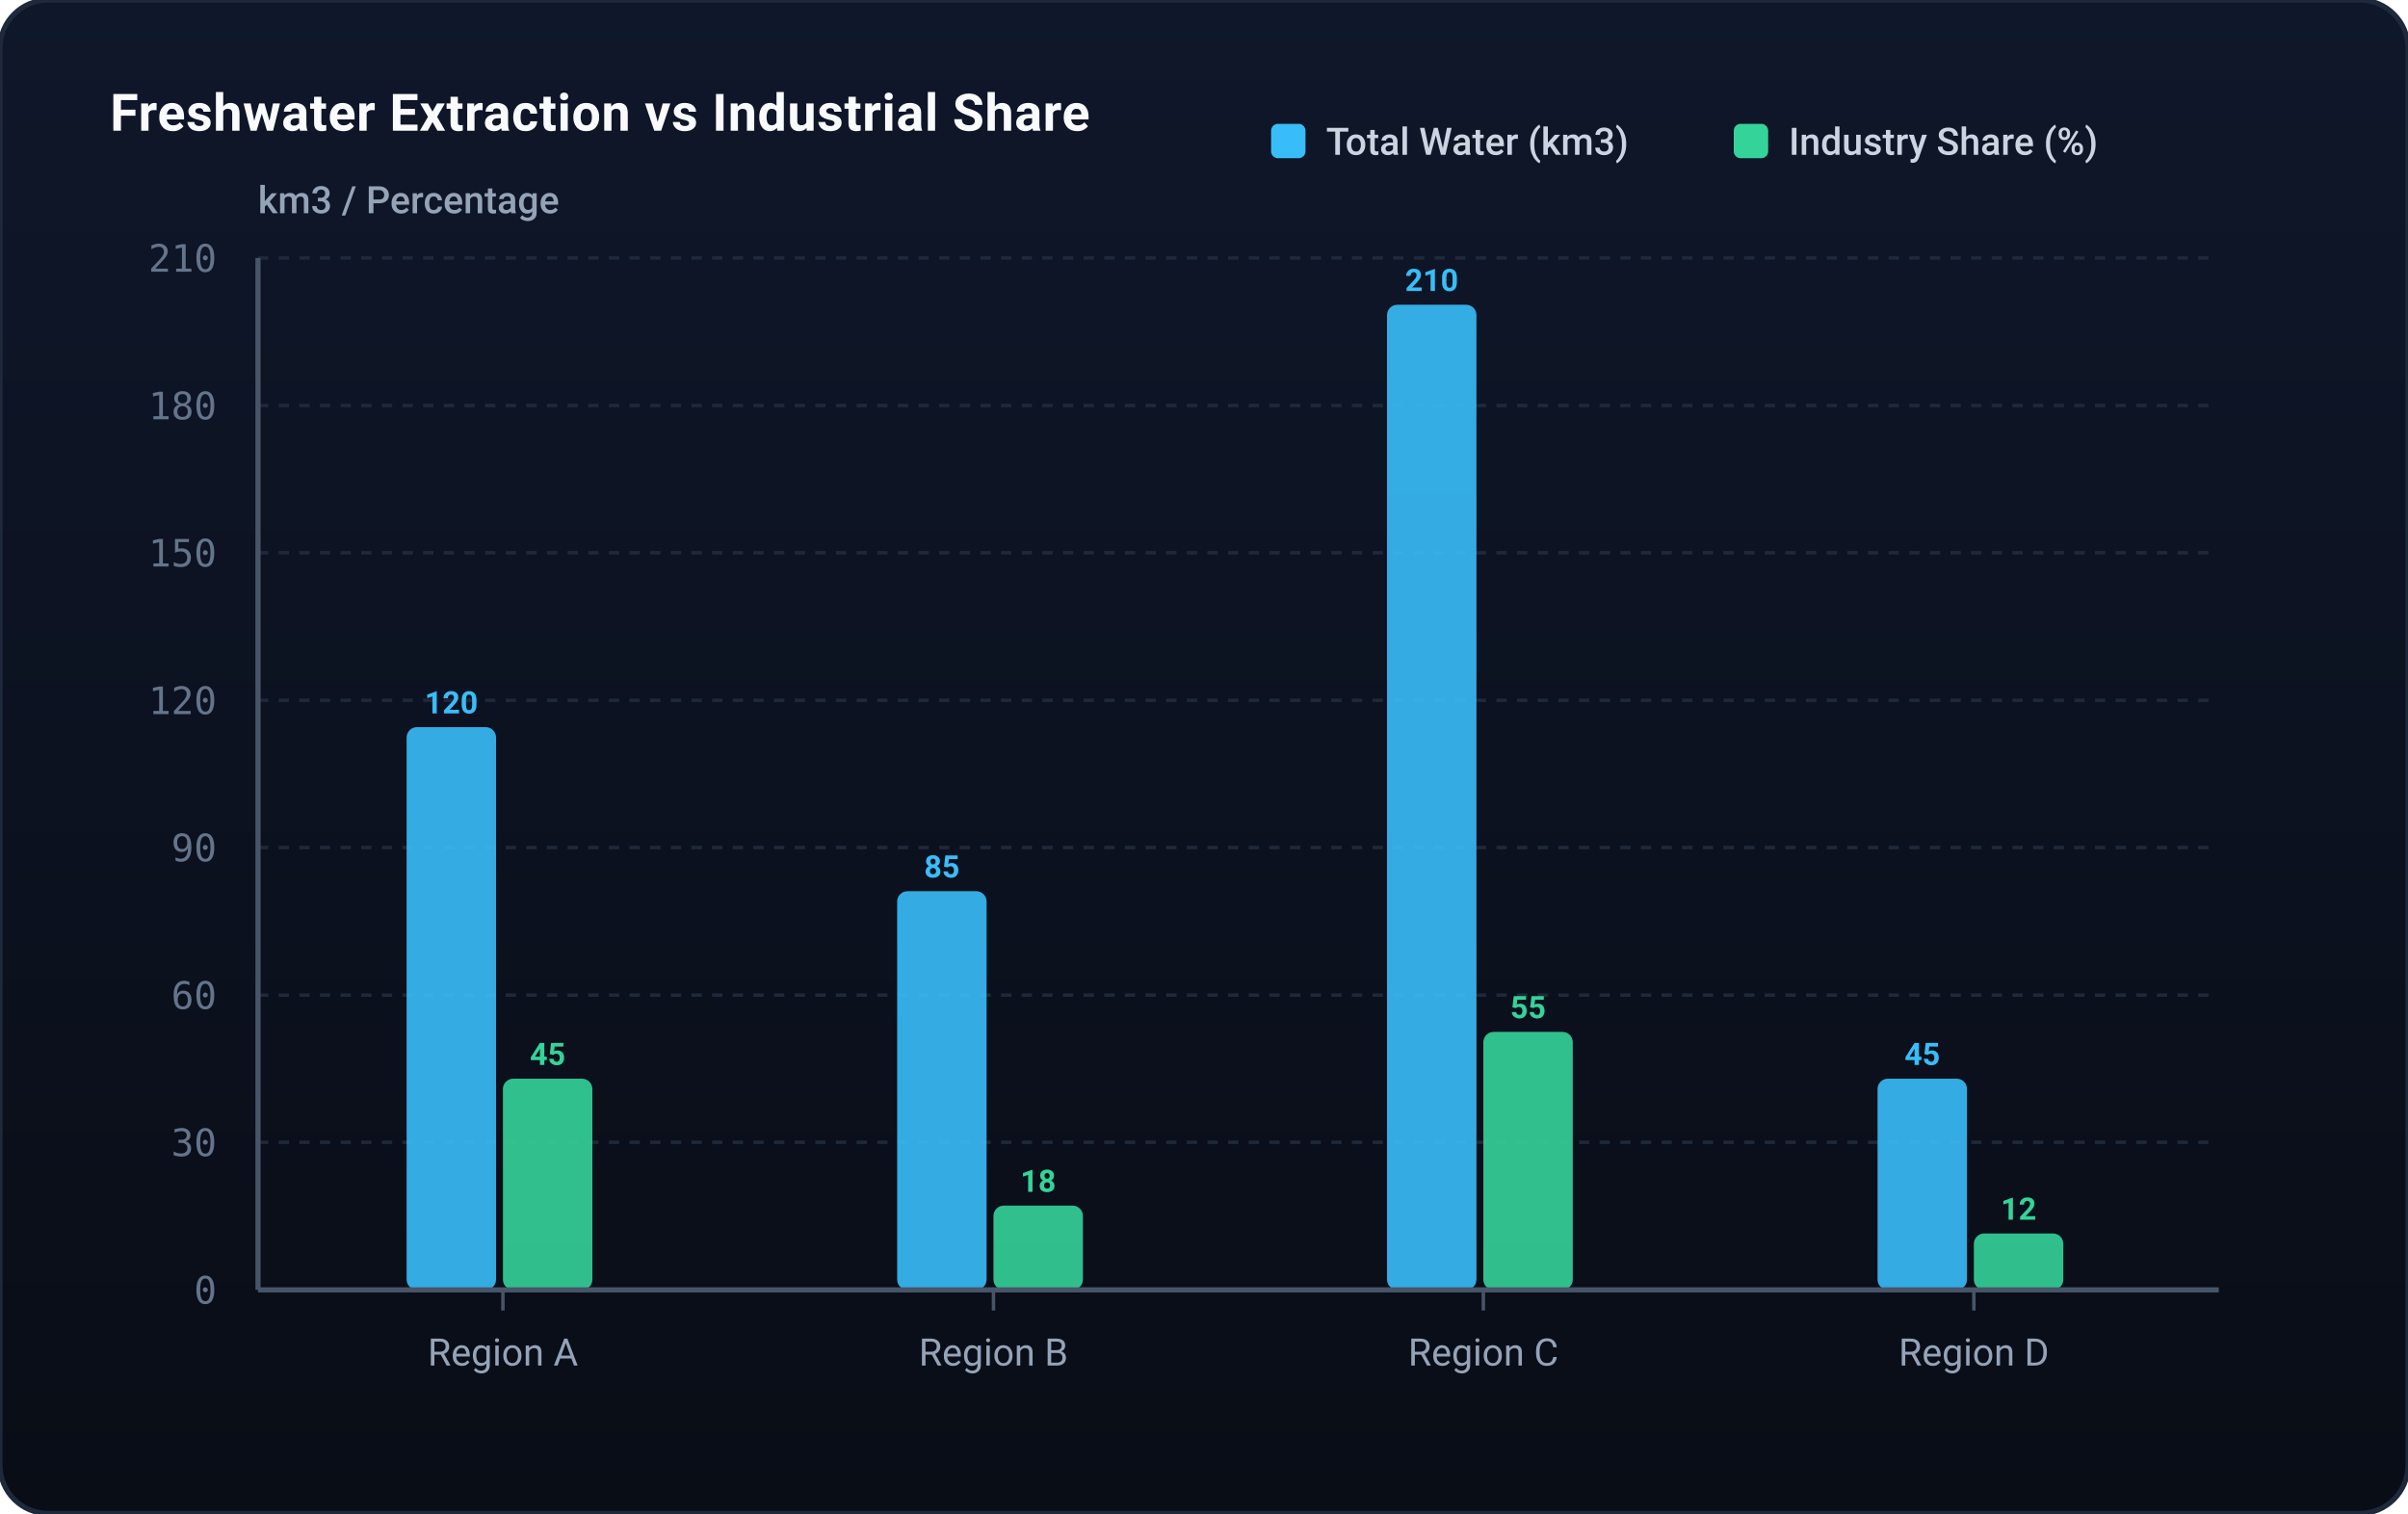
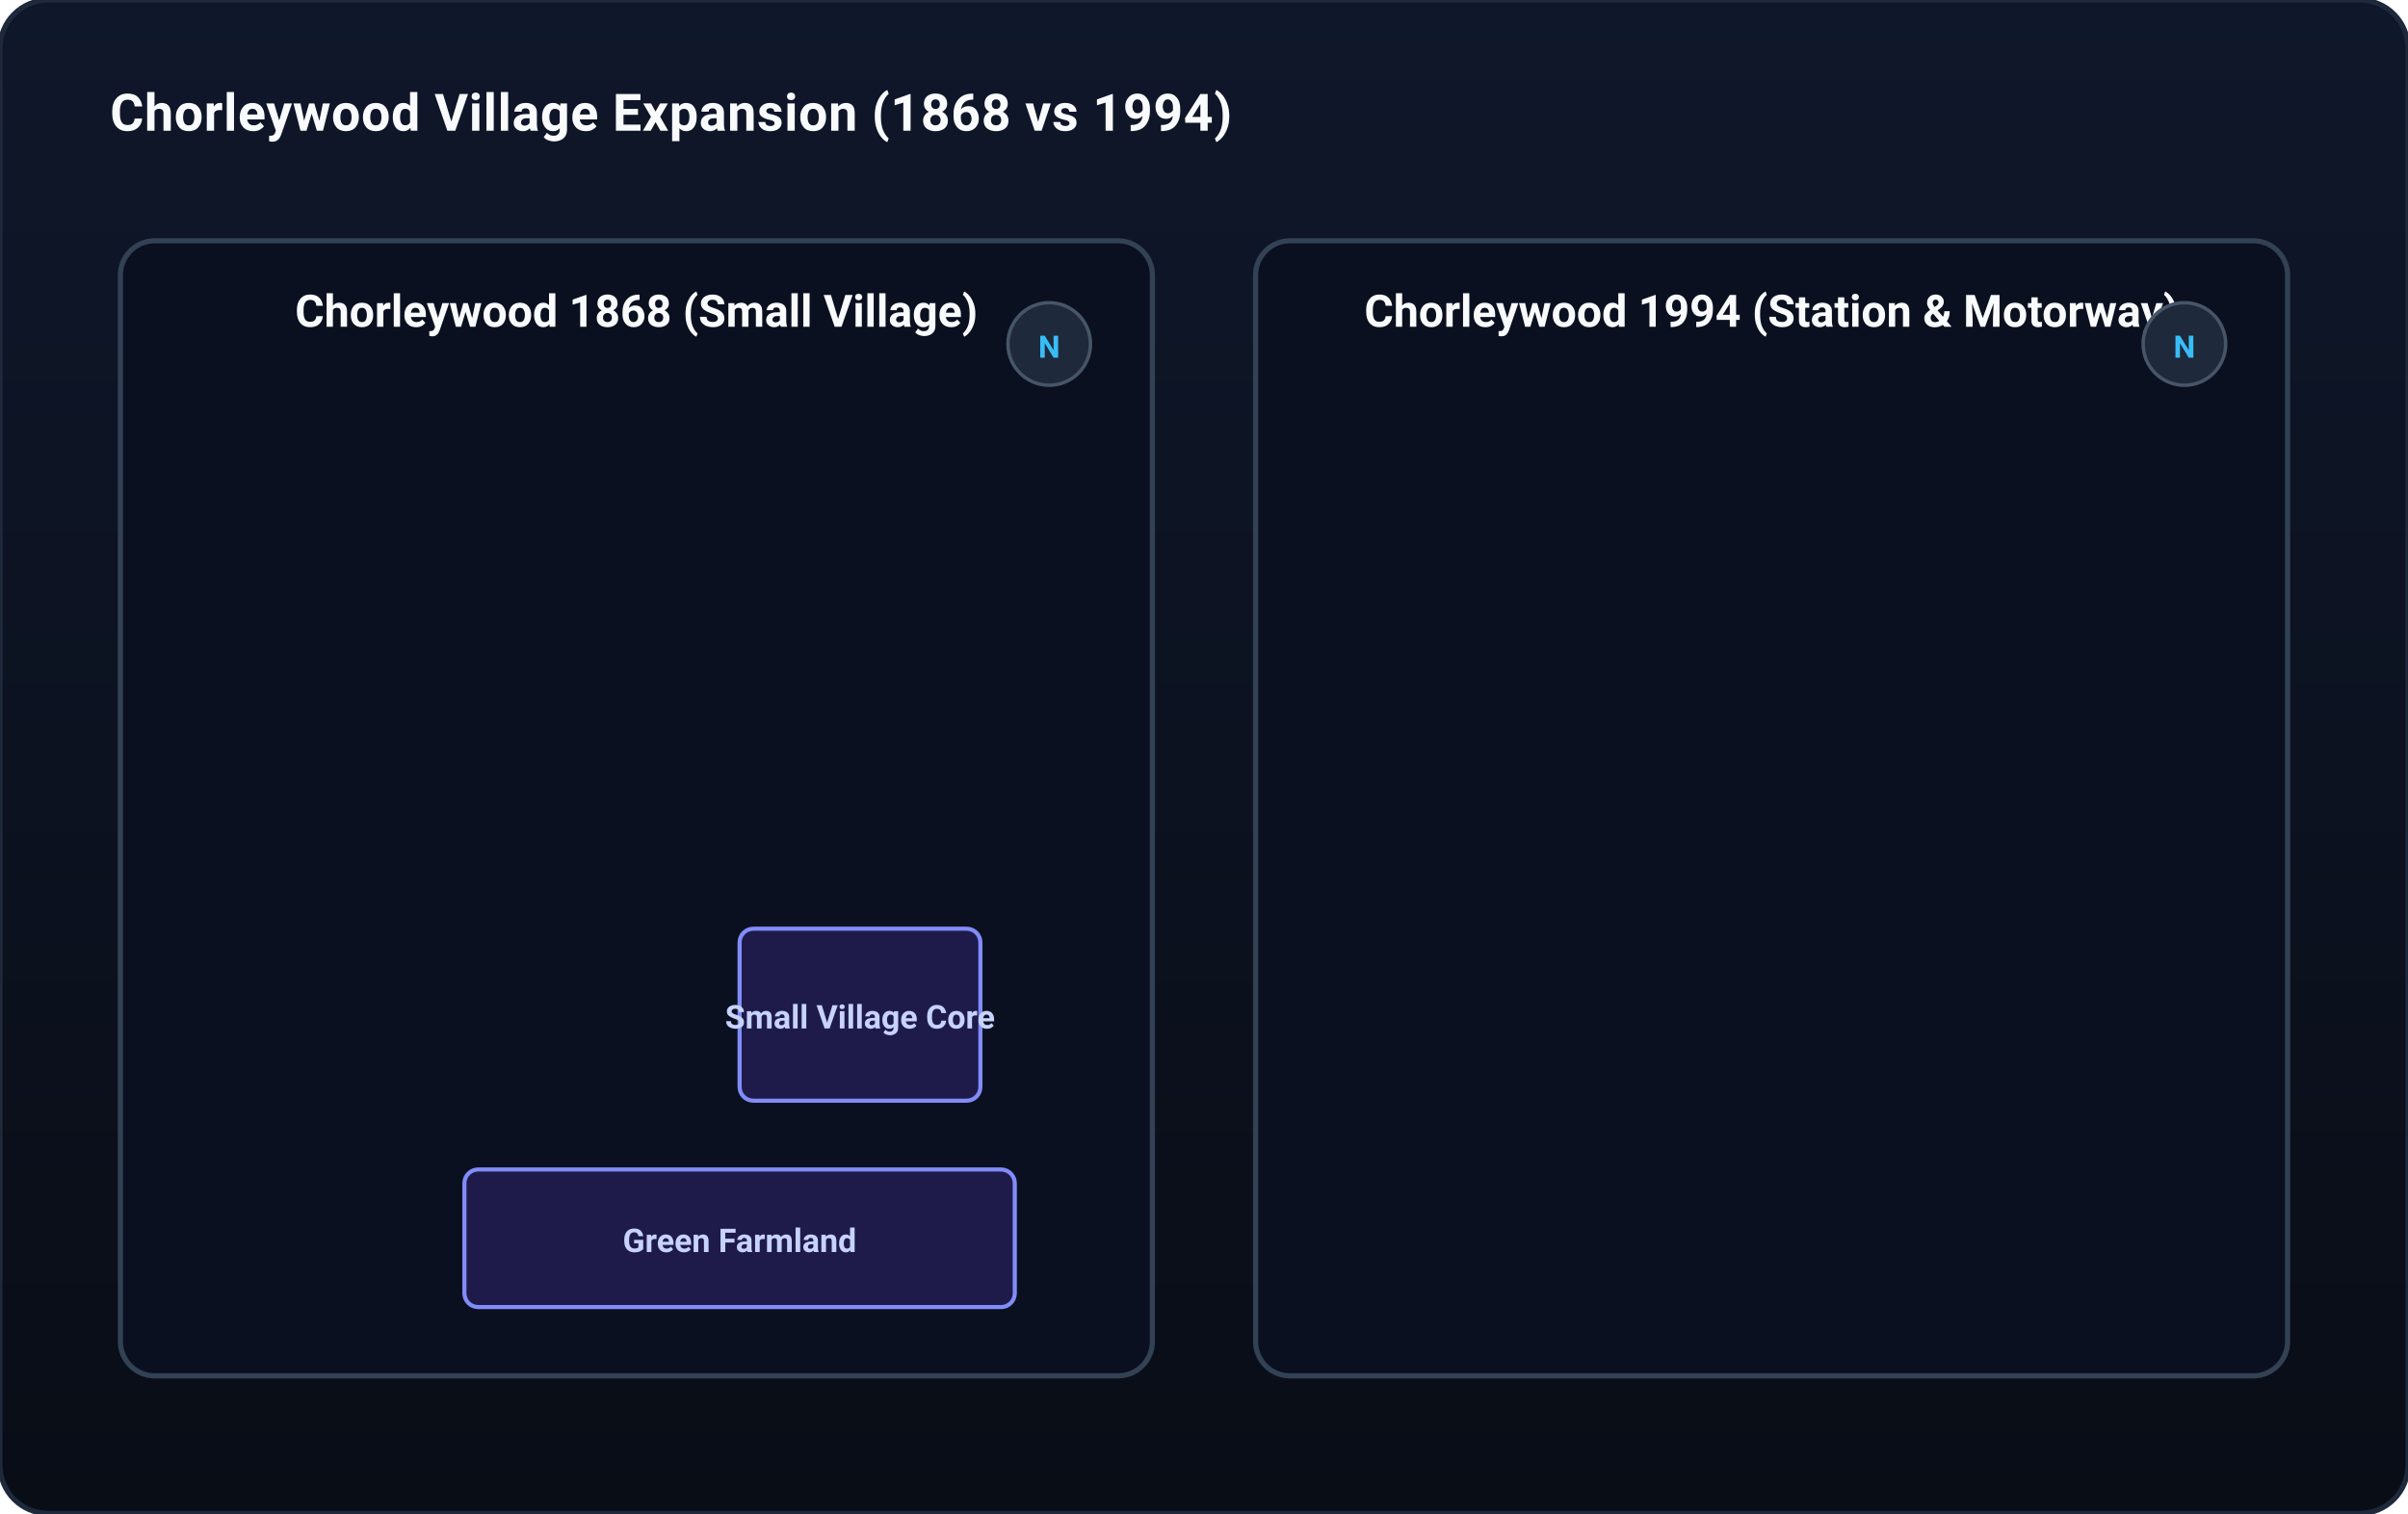
<svg xmlns="http://www.w3.org/2000/svg" viewBox="0 0 700 440" width="100%" height="100%" style="font-family: -apple-system, BlinkMacSystemFont, 'Segoe UI', Roboto, Helvetica, Arial, sans-serif; background: #0b0f19;">
  <defs>
    <linearGradient id="bgGrad" x1="0" y1="0" x2="0" y2="1">
      <stop offset="0%" stop-color="#0f172a" />
      <stop offset="100%" stop-color="#090d16" />
    </linearGradient>
    <filter id="shadow" x="-5%" y="-5%" width="110%" height="115%">
      <feDropShadow dx="0" dy="4" stdDeviation="6" flood-color="#000000" flood-opacity="0.4" />
    </filter>
    <marker id="arrow" viewBox="0 0 10 10" refX="6" refY="5" markerWidth="6" markerHeight="6" orient="auto-start-reverse">
      <path d="M 0 1 L 8 5 L 0 9 z" fill="#38bdf8" />
    </marker>
    <marker id="arrow-emerald" viewBox="0 0 10 10" refX="6" refY="5" markerWidth="6" markerHeight="6" orient="auto-start-reverse">
      <path d="M 0 1 L 8 5 L 0 9 z" fill="#34d399" />
    </marker>
  </defs>
  <rect width="700" height="440" rx="14" fill="url(#bgGrad)" stroke="#1e293b" stroke-width="1.5" />
-   <text x="32" y="38" fill="#f8fafc" font-size="15" font-weight="700" letter-spacing="0.2">Freshwater Extraction vs Industrial Share</text>
-   <line x1="75" y1="375.0" x2="645" y2="375.0" stroke="#1e293b" stroke-width="1" stroke-dasharray="3 3" />
-   <text x="63" y="379.0" fill="#64748b" font-size="11" text-anchor="end" font-family="monospace">0</text>
-   <line x1="75" y1="332.1" x2="645" y2="332.1" stroke="#1e293b" stroke-width="1" stroke-dasharray="3 3" />
-   <text x="63" y="336.1" fill="#64748b" font-size="11" text-anchor="end" font-family="monospace">30</text>
-   <line x1="75" y1="289.3" x2="645" y2="289.3" stroke="#1e293b" stroke-width="1" stroke-dasharray="3 3" />
-   <text x="63" y="293.3" fill="#64748b" font-size="11" text-anchor="end" font-family="monospace">60</text>
-   <line x1="75" y1="246.4" x2="645" y2="246.4" stroke="#1e293b" stroke-width="1" stroke-dasharray="3 3" />
-   <text x="63" y="250.4" fill="#64748b" font-size="11" text-anchor="end" font-family="monospace">90</text>
-   <line x1="75" y1="203.6" x2="645" y2="203.6" stroke="#1e293b" stroke-width="1" stroke-dasharray="3 3" />
-   <text x="63" y="207.6" fill="#64748b" font-size="11" text-anchor="end" font-family="monospace">120</text>
-   <line x1="75" y1="160.7" x2="645" y2="160.7" stroke="#1e293b" stroke-width="1" stroke-dasharray="3 3" />
-   <text x="63" y="164.7" fill="#64748b" font-size="11" text-anchor="end" font-family="monospace">150</text>
-   <line x1="75" y1="117.9" x2="645" y2="117.9" stroke="#1e293b" stroke-width="1" stroke-dasharray="3 3" />
-   <text x="63" y="121.9" fill="#64748b" font-size="11" text-anchor="end" font-family="monospace">180</text>
-   <line x1="75" y1="75.0" x2="645" y2="75.0" stroke="#1e293b" stroke-width="1" stroke-dasharray="3 3" />
-   <text x="63" y="79.0" fill="#64748b" font-size="11" text-anchor="end" font-family="monospace">210</text>
-   <text x="75" y="62" fill="#94a3b8" font-size="11" font-weight="500">km3 / Percentage</text>
-   <text x="146.2" y="397" fill="#94a3b8" font-size="11" text-anchor="middle">Region A</text>
-   <line x1="146.2" y1="375" x2="146.2" y2="381" stroke="#475569" stroke-width="1" />
-   <rect x="118.2" y="211.4" width="26.0" height="163.6" rx="3" fill="#38bdf8" opacity="0.9" />
-   <text x="131.2" y="207.4" fill="#38bdf8" font-size="9" text-anchor="middle" font-weight="600">120</text>
-   <rect x="146.2" y="313.6" width="26.0" height="61.4" rx="3" fill="#34d399" opacity="0.9" />
-   <text x="159.2" y="309.6" fill="#34d399" font-size="9" text-anchor="middle" font-weight="600">45</text>
-   <text x="288.8" y="397" fill="#94a3b8" font-size="11" text-anchor="middle">Region B</text>
-   <line x1="288.8" y1="375" x2="288.8" y2="381" stroke="#475569" stroke-width="1" />
-   <rect x="260.8" y="259.1" width="26.0" height="115.9" rx="3" fill="#38bdf8" opacity="0.9" />
-   <text x="273.8" y="255.1" fill="#38bdf8" font-size="9" text-anchor="middle" font-weight="600">85</text>
-   <rect x="288.8" y="350.5" width="26.0" height="24.5" rx="3" fill="#34d399" opacity="0.9" />
-   <text x="301.8" y="346.5" fill="#34d399" font-size="9" text-anchor="middle" font-weight="600">18</text>
-   <text x="431.2" y="397" fill="#94a3b8" font-size="11" text-anchor="middle">Region C</text>
-   <line x1="431.2" y1="375" x2="431.2" y2="381" stroke="#475569" stroke-width="1" />
-   <rect x="403.2" y="88.6" width="26.0" height="286.4" rx="3" fill="#38bdf8" opacity="0.9" />
-   <text x="416.2" y="84.6" fill="#38bdf8" font-size="9" text-anchor="middle" font-weight="600">210</text>
-   <rect x="431.2" y="300.0" width="26.0" height="75.0" rx="3" fill="#34d399" opacity="0.9" />
-   <text x="444.2" y="296.0" fill="#34d399" font-size="9" text-anchor="middle" font-weight="600">55</text>
-   <text x="573.8" y="397" fill="#94a3b8" font-size="11" text-anchor="middle">Region D</text>
-   <line x1="573.8" y1="375" x2="573.8" y2="381" stroke="#475569" stroke-width="1" />
-   <rect x="545.8" y="313.6" width="26.0" height="61.4" rx="3" fill="#38bdf8" opacity="0.9" />
-   <text x="558.8" y="309.6" fill="#38bdf8" font-size="9" text-anchor="middle" font-weight="600">45</text>
-   <rect x="573.8" y="358.6" width="26.0" height="16.4" rx="3" fill="#34d399" opacity="0.9" />
-   <text x="586.8" y="354.6" fill="#34d399" font-size="9" text-anchor="middle" font-weight="600">12</text>
-   <line x1="75" y1="75" x2="75" y2="375" stroke="#475569" stroke-width="1.5" />
-   <line x1="75" y1="375" x2="645" y2="375" stroke="#475569" stroke-width="1.5" />
-   <rect x="504.0" y="36" width="10" height="10" rx="2" fill="#34d399" />
-   <text x="520.0" y="45" fill="#cbd5e1" font-size="11" font-weight="500">Industry Share (%)</text>
-   <rect x="369.5" y="36" width="10" height="10" rx="2" fill="#38bdf8" />
-   <text x="385.5" y="45" fill="#cbd5e1" font-size="11" font-weight="500">Total Water (km3)</text>
+   <text x="32" y="38" fill="#f8fafc" font-size="15" font-weight="700" letter-spacing="0.2">Chorleywood Village Expansion (1868 vs 1994)</text>
+   <rect x="35" y="70" width="300" height="330" rx="10" fill="#0a101f" stroke="#334155" stroke-width="1.5" />
+   <text x="185.0" y="95" fill="#f8fafc" font-size="13" font-weight="700" text-anchor="middle">Chorleywood 1868 (Small Village)</text>
+   <circle cx="305" cy="100" r="12" fill="#1e293b" stroke="#475569" />
+   <text x="305" y="104" fill="#38bdf8" font-size="9" font-weight="700" text-anchor="middle">N</text>
+   <rect x="215" y="270" width="70" height="50" rx="4" fill="#1e1b4b" stroke="#818cf8" stroke-width="1.2" />
+   <text x="250.0" y="299.0" fill="#c7d2fe" font-size="9.5" font-weight="600" text-anchor="middle">Small Village Core</text>
+   <rect x="135" y="340" width="160" height="40" rx="4" fill="#1e1b4b" stroke="#818cf8" stroke-width="1.2" />
+   <text x="215.0" y="364.0" fill="#c7d2fe" font-size="9.5" font-weight="600" text-anchor="middle">Green Farmland</text>
+   <rect x="365" y="70" width="300" height="330" rx="10" fill="#0a101f" stroke="#334155" stroke-width="1.5" />
+   <text x="515.0" y="95" fill="#f8fafc" font-size="13" font-weight="700" text-anchor="middle">Chorleywood 1994 (Station &amp; Motorway)</text>
+   <circle cx="635" cy="100" r="12" fill="#1e293b" stroke="#475569" />
+   <text x="635" y="104" fill="#38bdf8" font-size="9" font-weight="700" text-anchor="middle">N</text>
+   <rect x="855" y="260" width="60" height="40" rx="4" fill="#1e1b4b" stroke="#818cf8" stroke-width="1.2" />
+   <text x="885.0" y="284.0" fill="#c7d2fe" font-size="9.5" font-weight="600" text-anchor="middle">Historic Core</text>
+   <rect x="895" y="310" width="80" height="25" rx="4" fill="#1e1b4b" stroke="#818cf8" stroke-width="1.2" />
+   <text x="935.0" y="326.5" fill="#c7d2fe" font-size="9.5" font-weight="600" text-anchor="middle">Railway Station (1889)</text>
+   <rect x="805" y="300" width="80" height="70" rx="4" fill="#1e1b4b" stroke="#818cf8" stroke-width="1.2" />
+   <text x="845.0" y="339.0" fill="#c7d2fe" font-size="9.5" font-weight="600" text-anchor="middle">Expanded Residential</text>
+   <rect x="785" y="380" width="210" height="20" rx="4" fill="#1e1b4b" stroke="#818cf8" stroke-width="1.2" />
+   <text x="890.0" y="394.0" fill="#c7d2fe" font-size="9.5" font-weight="600" text-anchor="middle">M25 Motorway Link</text>
</svg>
